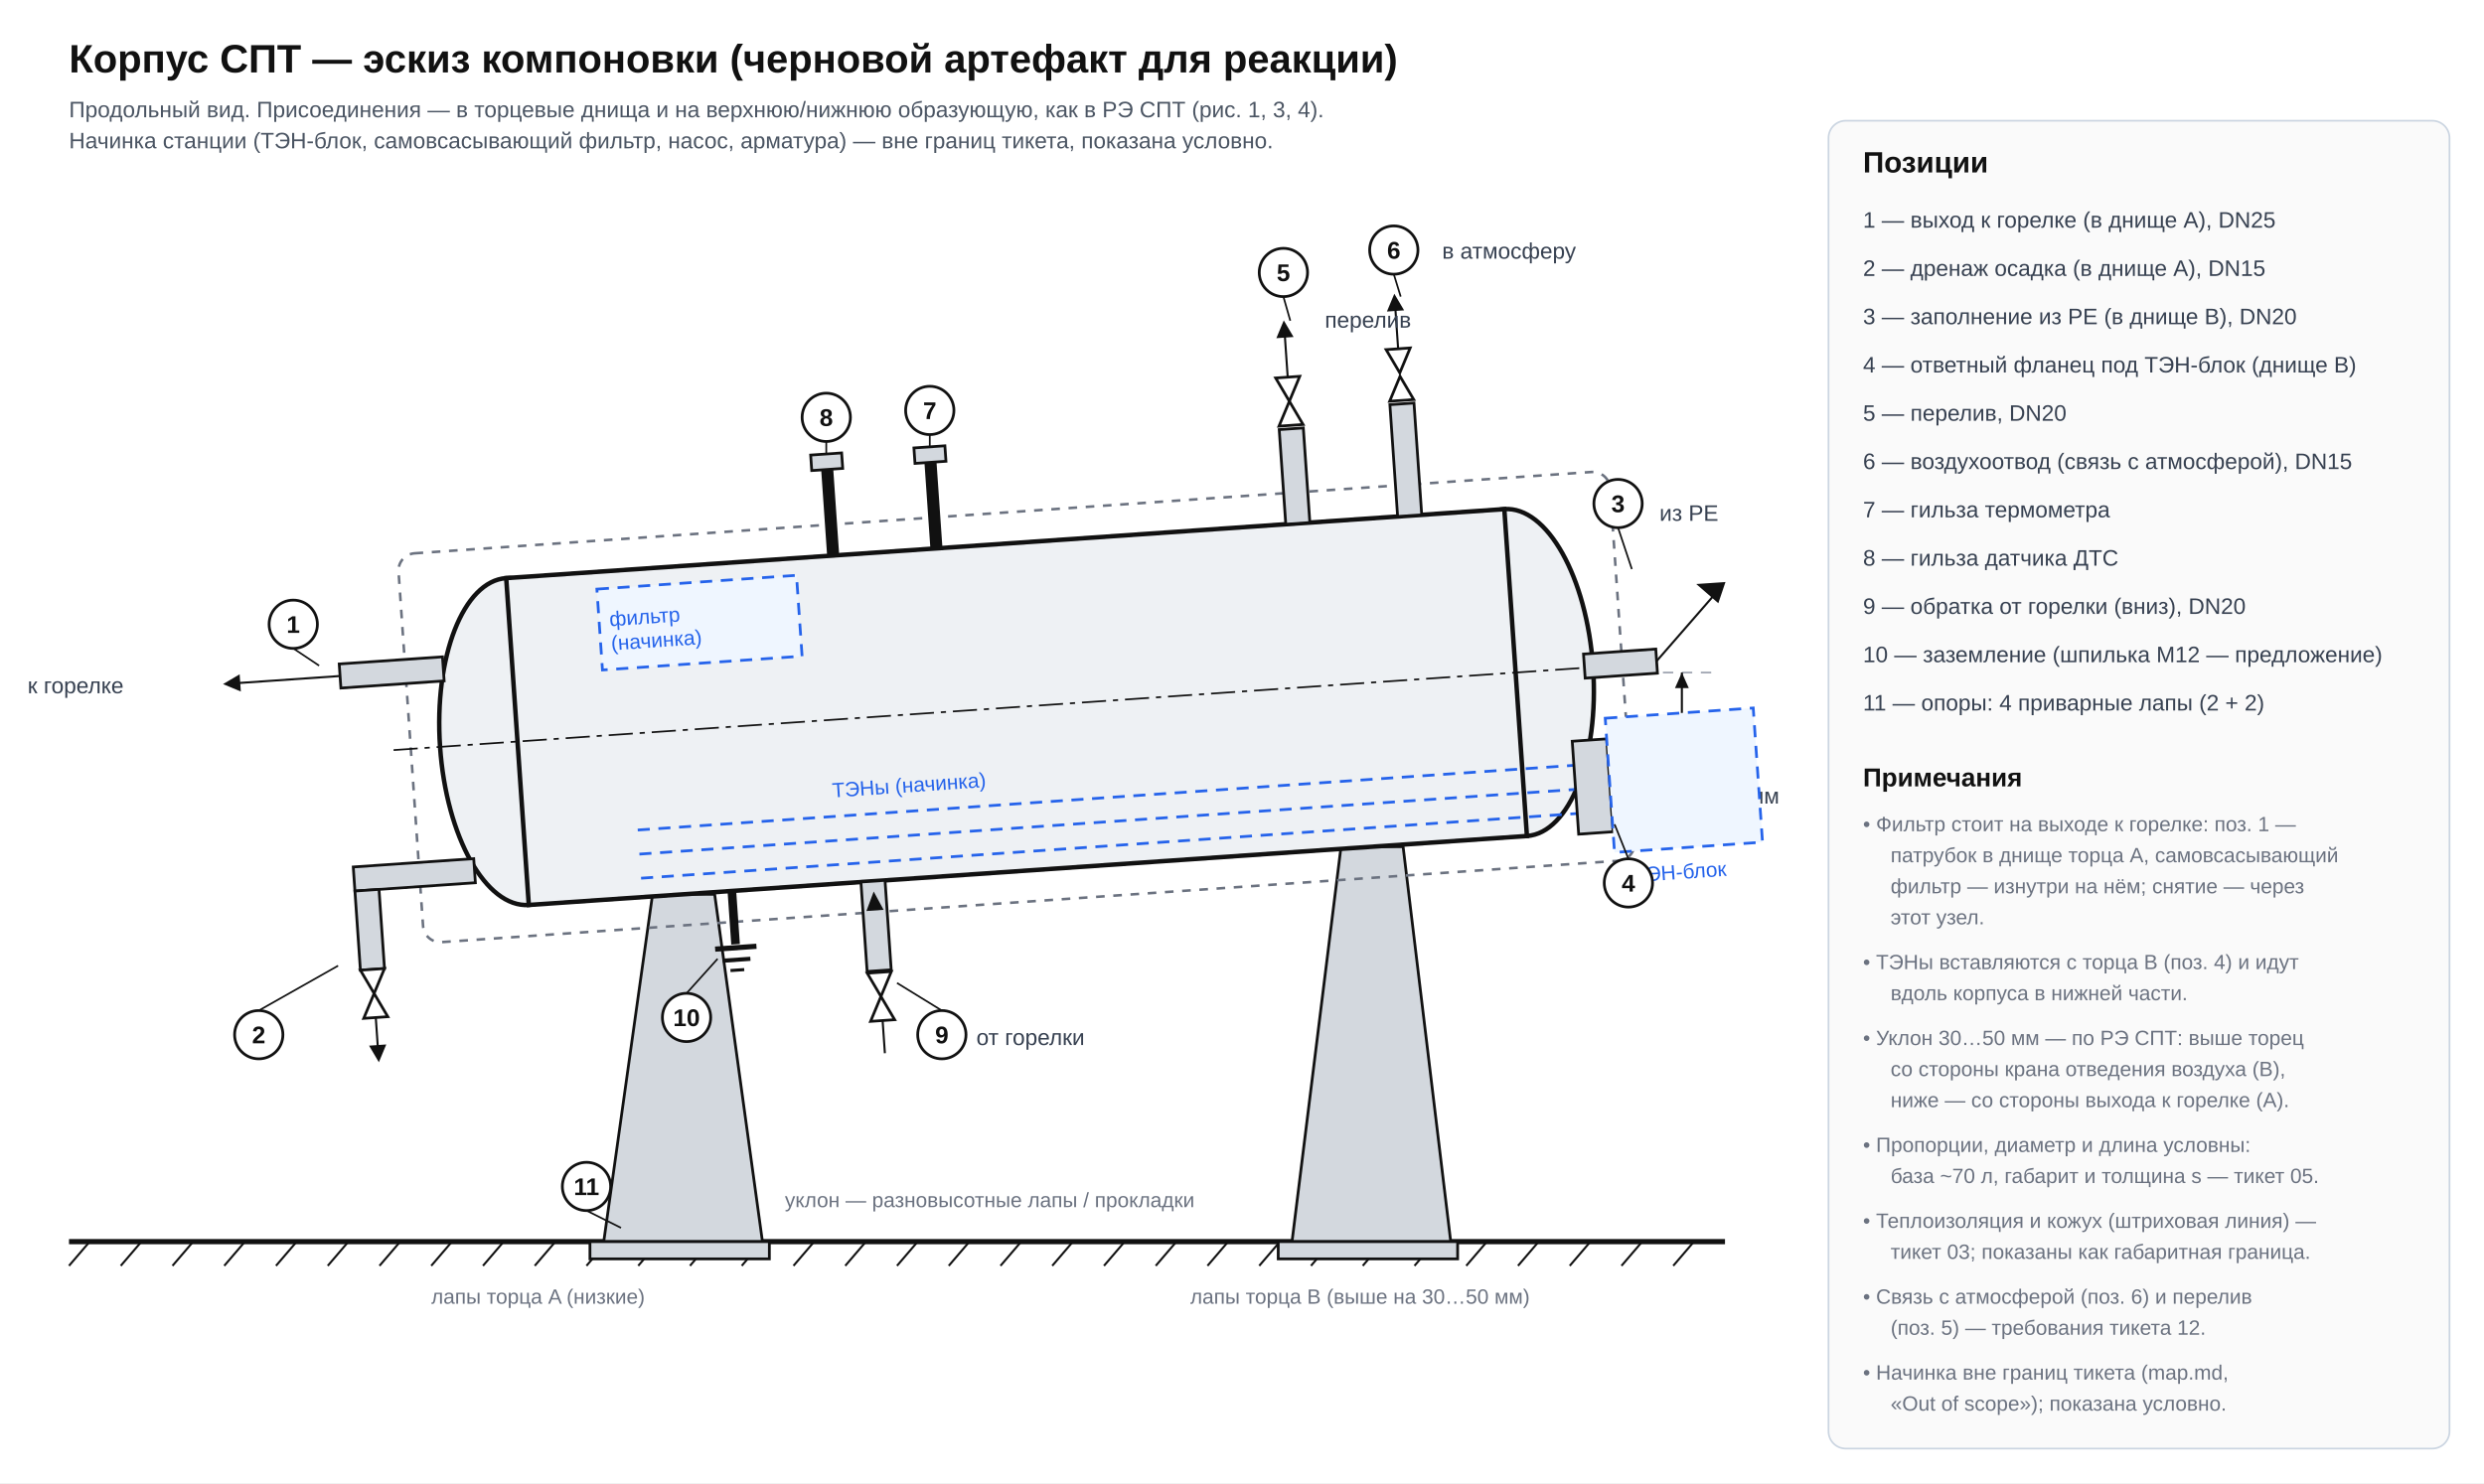
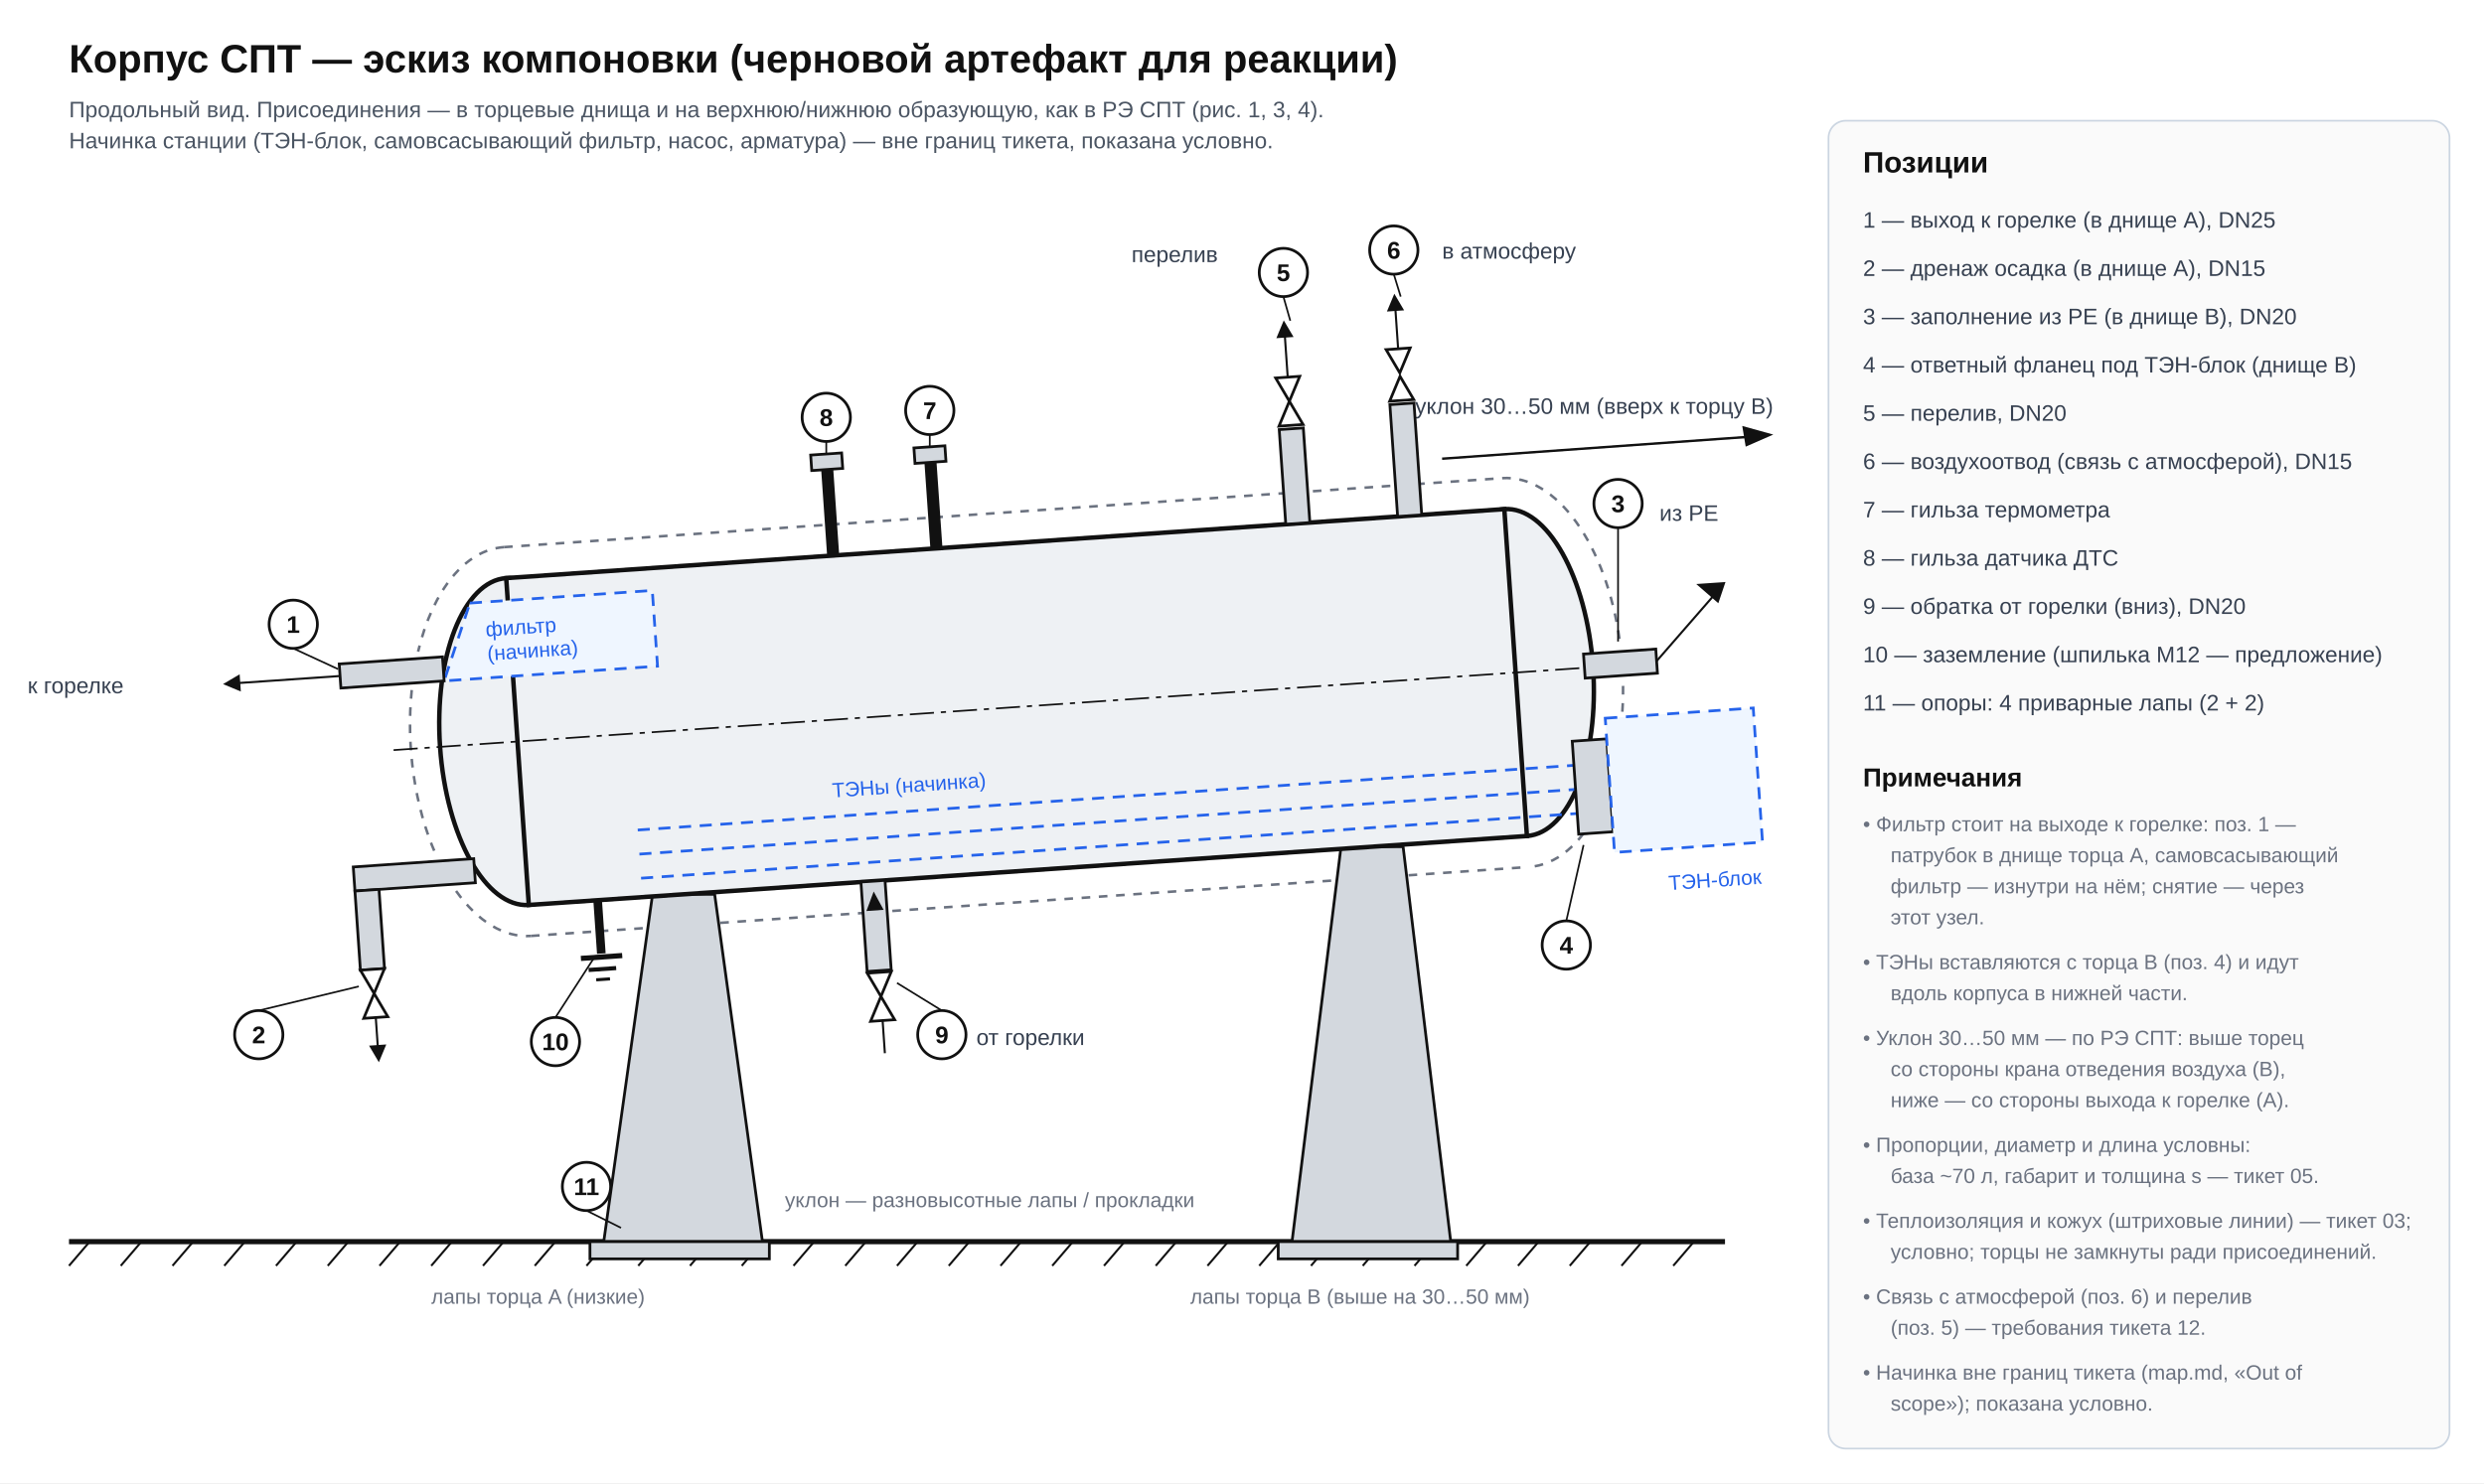
<svg xmlns="http://www.w3.org/2000/svg" width="1440" height="860" viewBox="0 0 1440 860" font-family="Arial, DejaVu Sans, sans-serif">
  <rect width="1440" height="860" fill="#ffffff" />
  <text x="40" y="42" font-size="23" font-weight="bold" fill="#111">Корпус СПТ — эскиз компоновки (черновой артефакт для реакции)</text>
  <text x="40" y="68" font-size="13" fill="#4b5563">Продольный вид. Присоединения — в торцевые днища и на верхнюю/нижнюю образующую, как в РЭ СПТ (рис. 1, 3, 4).</text>
  <text x="40" y="86" font-size="13" fill="#4b5563">Начинка станции (ТЭН-блок, самовсасывающий фильтр, насос, арматура) — вне границ тикета, показана условно.</text>
  <line x1="40" y1="720" x2="1000" y2="720" stroke="#111" stroke-width="3" />
  <g stroke="#111" stroke-width="1.2">
    <line x1="52" y1="720" x2="40" y2="734" />
    <line x1="82" y1="720" x2="70" y2="734" />
    <line x1="112" y1="720" x2="100" y2="734" />
    <line x1="142" y1="720" x2="130" y2="734" />
    <line x1="172" y1="720" x2="160" y2="734" />
    <line x1="202" y1="720" x2="190" y2="734" />
    <line x1="232" y1="720" x2="220" y2="734" />
    <line x1="262" y1="720" x2="250" y2="734" />
    <line x1="292" y1="720" x2="280" y2="734" />
    <line x1="322" y1="720" x2="310" y2="734" />
    <line x1="352" y1="720" x2="340" y2="734" />
    <line x1="382" y1="720" x2="370" y2="734" />
    <line x1="412" y1="720" x2="400" y2="734" />
    <line x1="442" y1="720" x2="430" y2="734" />
    <line x1="472" y1="720" x2="460" y2="734" />
    <line x1="502" y1="720" x2="490" y2="734" />
    <line x1="532" y1="720" x2="520" y2="734" />
    <line x1="562" y1="720" x2="550" y2="734" />
    <line x1="592" y1="720" x2="580" y2="734" />
    <line x1="622" y1="720" x2="610" y2="734" />
    <line x1="652" y1="720" x2="640" y2="734" />
    <line x1="682" y1="720" x2="670" y2="734" />
    <line x1="712" y1="720" x2="700" y2="734" />
    <line x1="742" y1="720" x2="730" y2="734" />
    <line x1="772" y1="720" x2="760" y2="734" />
    <line x1="802" y1="720" x2="790" y2="734" />
    <line x1="832" y1="720" x2="820" y2="734" />
    <line x1="862" y1="720" x2="850" y2="734" />
    <line x1="892" y1="720" x2="880" y2="734" />
    <line x1="922" y1="720" x2="910" y2="734" />
    <line x1="952" y1="720" x2="940" y2="734" />
    <line x1="982" y1="720" x2="970" y2="734" />
  </g>
-   <line x1="942" y1="390" x2="994" y2="390" stroke="#9ca3af" stroke-width="1" stroke-dasharray="6 5" />
-   <line x1="942" y1="430" x2="994" y2="430" stroke="#9ca3af" stroke-width="1" stroke-dasharray="6 5" />
-   <line x1="975" y1="390" x2="975" y2="430" stroke="#111" stroke-width="1.2" />
-   <path d="M975,390 l-4,9 l8,0 z" fill="#111" />
-   <path d="M975,430 l-4,-9 l8,0 z" fill="#111" />
-   <text x="930" y="466" font-size="13" fill="#374151">уклон 30…50 мм</text>
+   <line x1="836" y1="266" x2="1018" y2="253" stroke="#111" stroke-width="1.4" />
+   <path d="M1028,252 L1010,247 L1012,259 Z" fill="#111" />
+   <text x="1028" y="240" font-size="13" fill="#374151" text-anchor="end">уклон 30…50 мм (вверх к торцу B)</text>
  <path d="M378.3,518.6 L414.3,518.6 L442,720 L350,720 Z" fill="#d3d8de" stroke="#111" stroke-width="1.6" />
  <rect x="342" y="720" width="104" height="10" fill="#d3d8de" stroke="#111" stroke-width="1.6" />
  <path d="M777.4,491.0 L813.4,491.0 L841,720 L749,720 Z" fill="#d3d8de" stroke="#111" stroke-width="1.6" />
  <rect x="741" y="720" width="104" height="10" fill="#d3d8de" stroke="#111" stroke-width="1.6" />
  <text x="250" y="756" font-size="12" fill="#6b7280">лапы торца A (низкие)</text>
  <text x="690" y="756" font-size="12" fill="#6b7280">лапы торца B (выше на 30…50 мм)</text>
  <text x="455" y="700" font-size="12" fill="#6b7280">уклон — разновысотные лапы / прокладки</text>
  <g transform="translate(300,430) rotate(-3.954)">
-     <rect x="-62" y="-113" width="704" height="226" rx="10" fill="none" stroke="#6b7280" stroke-width="1.5" stroke-dasharray="5 5" />
+     <line x1="0" y1="-113" x2="580" y2="-113" stroke="#6b7280" stroke-width="1.5" stroke-dasharray="5 5" />
+     <line x1="0" y1="113" x2="67" y2="113" stroke="#6b7280" stroke-width="1.5" stroke-dasharray="5 5" />
+     <line x1="110" y1="113" x2="468" y2="113" stroke="#6b7280" stroke-width="1.5" stroke-dasharray="5 5" />
+     <line x1="510" y1="113" x2="580" y2="113" stroke="#6b7280" stroke-width="1.5" stroke-dasharray="5 5" />
+     <path d="M0,-113 A62,113 0 0 0 -53.9,-56" fill="none" stroke="#6b7280" stroke-width="1.5" stroke-dasharray="5 5" />
+     <path d="M-59.1,-34 A62,113 0 0 0 -51.8,62" fill="none" stroke="#6b7280" stroke-width="1.5" stroke-dasharray="5 5" />
+     <path d="M-41.5,84 A62,113 0 0 0 0,113" fill="none" stroke="#6b7280" stroke-width="1.5" stroke-dasharray="5 5" />
+     <path d="M580,-113 A62,113 0 0 1 641.5,-14" fill="none" stroke="#6b7280" stroke-width="1.5" stroke-dasharray="5 5" />
+     <path d="M641.6,12 A62,113 0 0 1 580,113" fill="none" stroke="#6b7280" stroke-width="1.5" stroke-dasharray="5 5" />
    <ellipse cx="580" cy="0" rx="45" ry="95" fill="#eef1f4" stroke="#111" stroke-width="2.6" />
    <ellipse cx="0" cy="0" rx="45" ry="95" fill="#eef1f4" stroke="#111" stroke-width="2.6" />
    <rect x="0" y="-95" width="580" height="190" fill="#eef1f4" stroke="#111" stroke-width="2.6" />
    <line x1="0" y1="-95" x2="0" y2="95" stroke="#111" stroke-width="1.6" />
    <line x1="580" y1="-95" x2="580" y2="95" stroke="#111" stroke-width="1.6" />
    <line x1="-72" y1="0" x2="652" y2="0" stroke="#111" stroke-width="1" stroke-dasharray="14 4 3 4" />
    <line x1="66" y1="56" x2="616" y2="56" stroke="#2563eb" stroke-width="1.6" stroke-dasharray="7 5" />
    <line x1="66" y1="70" x2="616" y2="70" stroke="#2563eb" stroke-width="1.6" stroke-dasharray="7 5" />
    <line x1="66" y1="84" x2="610" y2="84" stroke="#2563eb" stroke-width="1.6" stroke-dasharray="7 5" />
    <text x="180" y="45" font-size="12" fill="#2563eb">ТЭНы (начинка)</text>
-     <rect x="52" y="-85" width="116" height="47" fill="#eff6ff" stroke="#2563eb" stroke-width="1.6" stroke-dasharray="7 5" />
-     <text x="58" y="-63" font-size="12" fill="#2563eb">фильтр</text>
-     <text x="58" y="-49" font-size="12" fill="#2563eb">(начинка)</text>
+     <path d="M-22,-82 L84,-82 L84,-38 L-40,-38 Z" fill="#eff6ff" stroke="#2563eb" stroke-width="1.6" stroke-dasharray="7 5" />
+     <text x="-14" y="-62" font-size="12" fill="#2563eb">фильтр</text>
+     <text x="-14" y="-48" font-size="12" fill="#2563eb">(начинка)</text>
    <rect x="-100" y="-52" width="60" height="14" fill="#d3d8de" stroke="#111" stroke-width="1.6" />
    <line x1="-100" y1="-45" x2="-160" y2="-45" stroke="#111" stroke-width="1.2" />
    <path d="M-168,-45 l10,-5 l0,10 z" fill="#111" />
    <rect x="-100" y="66" width="70" height="14" fill="#d3d8de" stroke="#111" stroke-width="1.6" />
    <rect x="-100" y="80" width="14" height="46" fill="#d3d8de" stroke="#111" stroke-width="1.6" />
    <path d="M-100,126 L-86,126 L-93,140 Z" fill="#ffffff" stroke="#111" stroke-width="1.6" />
    <path d="M-100,154 L-86,154 L-93,140 Z" fill="#ffffff" stroke="#111" stroke-width="1.6" />
    <line x1="-93" y1="154" x2="-93" y2="172" stroke="#111" stroke-width="1.2" />
    <path d="M-93,180 l-5,-10 l10,0 z" fill="#111" />
    <rect x="620" y="-8" width="42" height="14" fill="#d3d8de" stroke="#111" stroke-width="1.6" />
    <line x1="662" y1="-1" x2="697" y2="-36" stroke="#111" stroke-width="1.2" />
    <path d="M705,-44 L700,-32 L688,-44 Z" fill="#111" />
    <rect x="610" y="42" width="20" height="54" fill="#d3d8de" stroke="#111" stroke-width="1.6" />
    <rect x="630" y="30" width="86" height="78" fill="#eff6ff" stroke="#2563eb" stroke-width="1.6" stroke-dasharray="7 5" />
-     <text x="640" y="126" font-size="12" fill="#2563eb">ТЭН-блок</text>
+     <text x="660" y="132" font-size="12" fill="#2563eb">ТЭН-блок</text>
    <rect x="453" y="-150" width="14" height="55" fill="#d3d8de" stroke="#111" stroke-width="1.6" />
    <path d="M453,-180 L467,-180 L460,-166 Z" fill="#ffffff" stroke="#111" stroke-width="1.6" />
    <path d="M453,-152 L467,-152 L460,-166 Z" fill="#ffffff" stroke="#111" stroke-width="1.6" />
    <line x1="460" y1="-180" x2="460" y2="-205" stroke="#111" stroke-width="1.2" />
    <path d="M460,-213 l-5,10 l10,0 z" fill="#111" />
    <rect x="518" y="-160" width="14" height="65" fill="#d3d8de" stroke="#111" stroke-width="1.6" />
    <path d="M518,-192 L532,-192 L525,-178 Z" fill="#ffffff" stroke="#111" stroke-width="1.6" />
    <path d="M518,-162 L532,-162 L525,-176 Z" fill="#ffffff" stroke="#111" stroke-width="1.6" />
    <line x1="525" y1="-192" x2="525" y2="-216" stroke="#111" stroke-width="1.2" />
    <path d="M525,-224 l-5,10 l10,0 z" fill="#111" />
    <line x1="250" y1="-95" x2="250" y2="-146" stroke="#111" stroke-width="7" />
    <rect x="241" y="-154" width="18" height="9" fill="#d3d8de" stroke="#111" stroke-width="1.6" />
    <line x1="190" y1="-95" x2="190" y2="-146" stroke="#111" stroke-width="7" />
    <rect x="181" y="-154" width="18" height="9" fill="#d3d8de" stroke="#111" stroke-width="1.6" />
    <rect x="193" y="95" width="14" height="52" fill="#d3d8de" stroke="#111" stroke-width="1.6" />
    <path d="M193,176 L207,176 L200,162 Z" fill="#ffffff" stroke="#111" stroke-width="1.6" />
    <path d="M193,148 L207,148 L200,162 Z" fill="#ffffff" stroke="#111" stroke-width="1.6" />
    <line x1="200" y1="176" x2="200" y2="195" stroke="#111" stroke-width="1.2" />
    <path d="M200,101 l-5,11 l10,0 z" fill="#111" />
-     <line x1="118" y1="95" x2="118" y2="126" stroke="#111" stroke-width="5" />
-     <line x1="106" y1="128" x2="130" y2="128" stroke="#111" stroke-width="3" />
-     <line x1="110" y1="135" x2="126" y2="135" stroke="#111" stroke-width="2.4" />
-     <line x1="114" y1="141" x2="122" y2="141" stroke="#111" stroke-width="1.8" />
+     <line x1="40" y1="95" x2="40" y2="126" stroke="#111" stroke-width="5" />
+     <line x1="28" y1="128" x2="52" y2="128" stroke="#111" stroke-width="3" />
+     <line x1="32" y1="135" x2="48" y2="135" stroke="#111" stroke-width="2.4" />
+     <line x1="36" y1="141" x2="44" y2="141" stroke="#111" stroke-width="1.8" />
  </g>
  <text x="16" y="402" font-size="13" fill="#374151">к горелке</text>
  <text x="836" y="150" font-size="13" fill="#374151">в атмосферу</text>
-   <text x="768" y="190" font-size="13" fill="#374151">перелив</text>
+   <text x="706" y="152" font-size="13" fill="#374151" text-anchor="end">перелив</text>
  <text x="962" y="302" font-size="13" fill="#374151">из РЕ</text>
  <text x="566" y="606" font-size="13" fill="#374151">от горелки</text>
  <g>
    <circle cx="170" cy="362" r="14" fill="#ffffff" stroke="#111" stroke-width="1.6" />
    <text x="170" y="367" font-size="14" font-weight="bold" text-anchor="middle" fill="#111">1</text>
    <circle cx="150" cy="600" r="14" fill="#ffffff" stroke="#111" stroke-width="1.6" />
    <text x="150" y="605" font-size="14" font-weight="bold" text-anchor="middle" fill="#111">2</text>
    <circle cx="938" cy="292" r="14" fill="#ffffff" stroke="#111" stroke-width="1.6" />
    <text x="938" y="297" font-size="14" font-weight="bold" text-anchor="middle" fill="#111">3</text>
-     <circle cx="944" cy="512" r="14" fill="#ffffff" stroke="#111" stroke-width="1.6" />
-     <text x="944" y="517" font-size="14" font-weight="bold" text-anchor="middle" fill="#111">4</text>
+     <circle cx="908" cy="548" r="14" fill="#ffffff" stroke="#111" stroke-width="1.6" />
+     <text x="908" y="553" font-size="14" font-weight="bold" text-anchor="middle" fill="#111">4</text>
    <circle cx="744" cy="158" r="14" fill="#ffffff" stroke="#111" stroke-width="1.6" />
    <text x="744" y="163" font-size="14" font-weight="bold" text-anchor="middle" fill="#111">5</text>
    <circle cx="808" cy="145" r="14" fill="#ffffff" stroke="#111" stroke-width="1.6" />
    <text x="808" y="150" font-size="14" font-weight="bold" text-anchor="middle" fill="#111">6</text>
    <circle cx="539" cy="238" r="14" fill="#ffffff" stroke="#111" stroke-width="1.6" />
    <text x="539" y="243" font-size="14" font-weight="bold" text-anchor="middle" fill="#111">7</text>
    <circle cx="479" cy="242" r="14" fill="#ffffff" stroke="#111" stroke-width="1.6" />
    <text x="479" y="247" font-size="14" font-weight="bold" text-anchor="middle" fill="#111">8</text>
    <circle cx="546" cy="600" r="14" fill="#ffffff" stroke="#111" stroke-width="1.6" />
    <text x="546" y="605" font-size="14" font-weight="bold" text-anchor="middle" fill="#111">9</text>
-     <circle cx="398" cy="590" r="14" fill="#ffffff" stroke="#111" stroke-width="1.6" />
-     <text x="398" y="595" font-size="14" font-weight="bold" text-anchor="middle" fill="#111">10</text>
+     <circle cx="322" cy="604" r="14" fill="#ffffff" stroke="#111" stroke-width="1.6" />
+     <text x="322" y="609" font-size="14" font-weight="bold" text-anchor="middle" fill="#111">10</text>
    <circle cx="340" cy="688" r="14" fill="#ffffff" stroke="#111" stroke-width="1.6" />
    <text x="340" y="693" font-size="14" font-weight="bold" text-anchor="middle" fill="#111">11</text>
  </g>
  <g stroke="#111" stroke-width="1" fill="none">
-     <line x1="170" y1="376" x2="185" y2="386" />
-     <line x1="150" y1="586" x2="196" y2="560" />
-     <line x1="938" y1="306" x2="946" y2="330" />
-     <line x1="944" y1="498" x2="936" y2="478" />
+     <line x1="170" y1="376" x2="196" y2="388" />
+     <line x1="150" y1="586" x2="208" y2="572" />
+     <line x1="938" y1="306" x2="938" y2="372" />
+     <line x1="908" y1="534" x2="918" y2="490" />
    <line x1="744" y1="172" x2="748" y2="186" />
    <line x1="808" y1="159" x2="812" y2="172" />
    <line x1="539" y1="252" x2="539" y2="259" />
    <line x1="479" y1="256" x2="479" y2="263" />
    <line x1="546" y1="586" x2="520" y2="570" />
-     <line x1="398" y1="576" x2="416" y2="556" />
+     <line x1="322" y1="590" x2="344" y2="556" />
    <line x1="340" y1="702" x2="360" y2="712" />
  </g>
  <rect x="1060" y="70" width="360" height="770" rx="10" fill="#fafafa" stroke="#cbd5e1" />
  <text x="1080" y="100" font-size="17" font-weight="bold" fill="#111">Позиции</text>
  <g font-size="13" fill="#374151">
    <text x="1080" y="132">1 — выход к горелке (в днище A), DN25</text>
    <text x="1080" y="160">2 — дренаж осадка (в днище A), DN15</text>
    <text x="1080" y="188">3 — заполнение из РЕ (в днище B), DN20</text>
    <text x="1080" y="216">4 — ответный фланец под ТЭН-блок (днище B)</text>
    <text x="1080" y="244">5 — перелив, DN20</text>
    <text x="1080" y="272">6 — воздухоотвод (связь с атмосферой), DN15</text>
    <text x="1080" y="300">7 — гильза термометра</text>
    <text x="1080" y="328">8 — гильза датчика ДТС</text>
    <text x="1080" y="356">9 — обратка от горелки (вниз), DN20</text>
    <text x="1080" y="384">10 — заземление (шпилька М12 — предложение)</text>
    <text x="1080" y="412">11 — опоры: 4 приварные лапы (2 + 2)</text>
  </g>
  <text x="1080" y="456" font-size="15" font-weight="bold" fill="#111">Примечания</text>
  <g font-size="12" fill="#6b7280">
    <text x="1080" y="482">• Фильтр стоит на выходе к горелке: поз. 1 —</text>
    <text x="1096" y="500">патрубок в днище торца A, самовсасывающий</text>
    <text x="1096" y="518">фильтр — изнутри на нём; снятие — через</text>
    <text x="1096" y="536">этот узел.</text>
    <text x="1080" y="562">• ТЭНы вставляются с торца B (поз. 4) и идут</text>
    <text x="1096" y="580">вдоль корпуса в нижней части.</text>
    <text x="1080" y="606">• Уклон 30…50 мм — по РЭ СПТ: выше торец</text>
    <text x="1096" y="624">со стороны крана отведения воздуха (B),</text>
    <text x="1096" y="642">ниже — со стороны выхода к горелке (A).</text>
    <text x="1080" y="668">• Пропорции, диаметр и длина условны:</text>
    <text x="1096" y="686">база ~70 л, габарит и толщина s — тикет 05.</text>
-     <text x="1080" y="712">• Теплоизоляция и кожух (штриховая линия) —</text>
-     <text x="1096" y="730">тикет 03; показаны как габаритная граница.</text>
+     <text x="1080" y="712">• Теплоизоляция и кожух (штриховые линии) — тикет 03;</text>
+     <text x="1096" y="730">условно; торцы не замкнуты ради присоединений.</text>
    <text x="1080" y="756">• Связь с атмосферой (поз. 6) и перелив</text>
    <text x="1096" y="774">(поз. 5) — требования тикета 12.</text>
-     <text x="1080" y="800">• Начинка вне границ тикета (map.md,</text>
-     <text x="1096" y="818">«Out of scope»); показана условно.</text>
+     <text x="1080" y="800">• Начинка вне границ тикета (map.md, «Out of</text>
+     <text x="1096" y="818">scope»); показана условно.</text>
  </g>
</svg>
